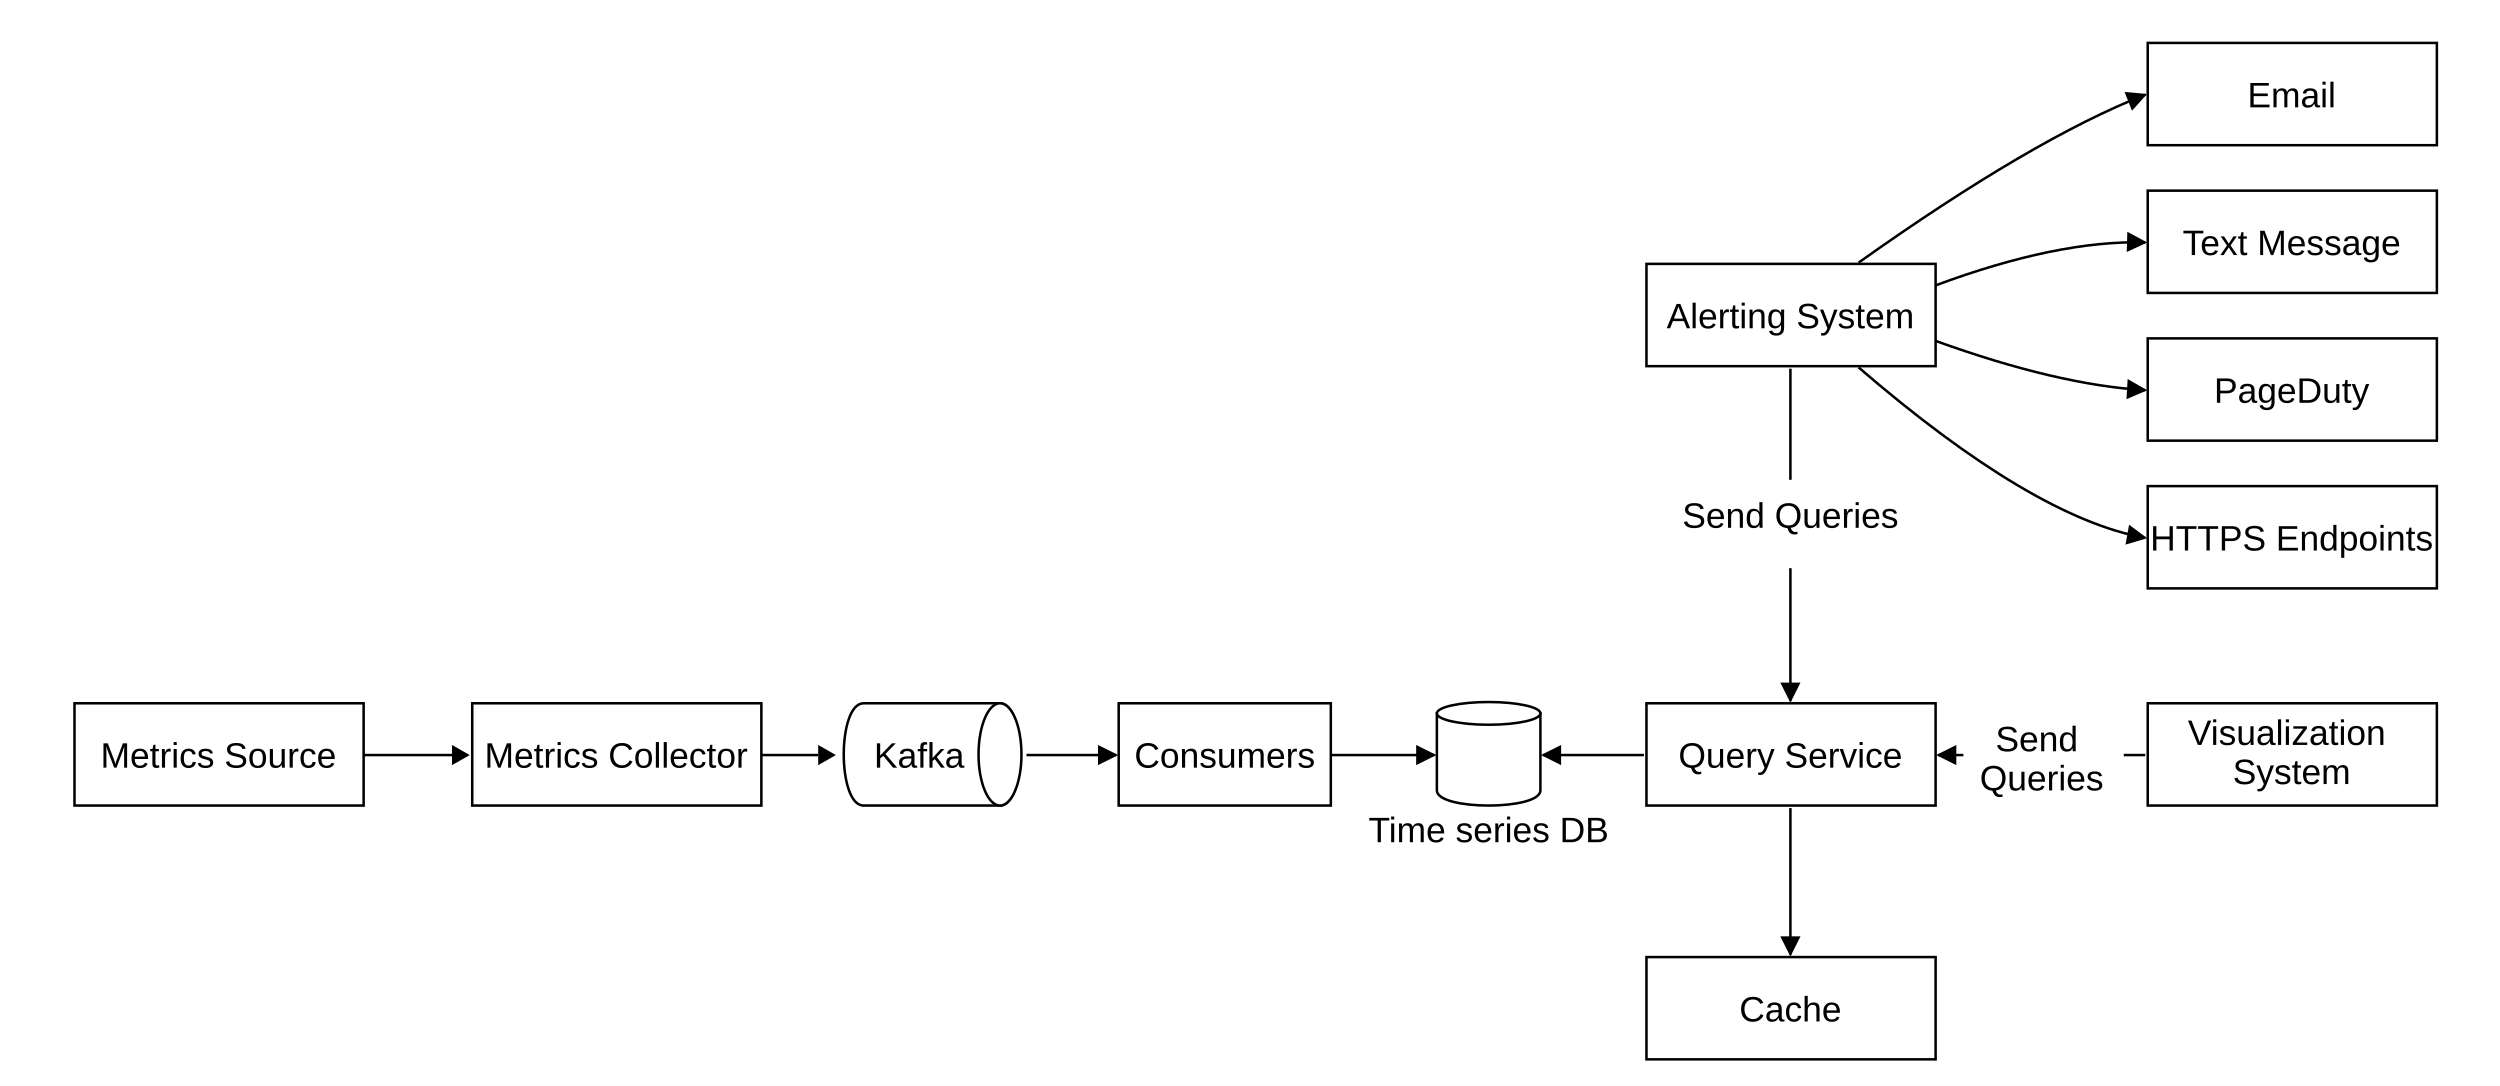
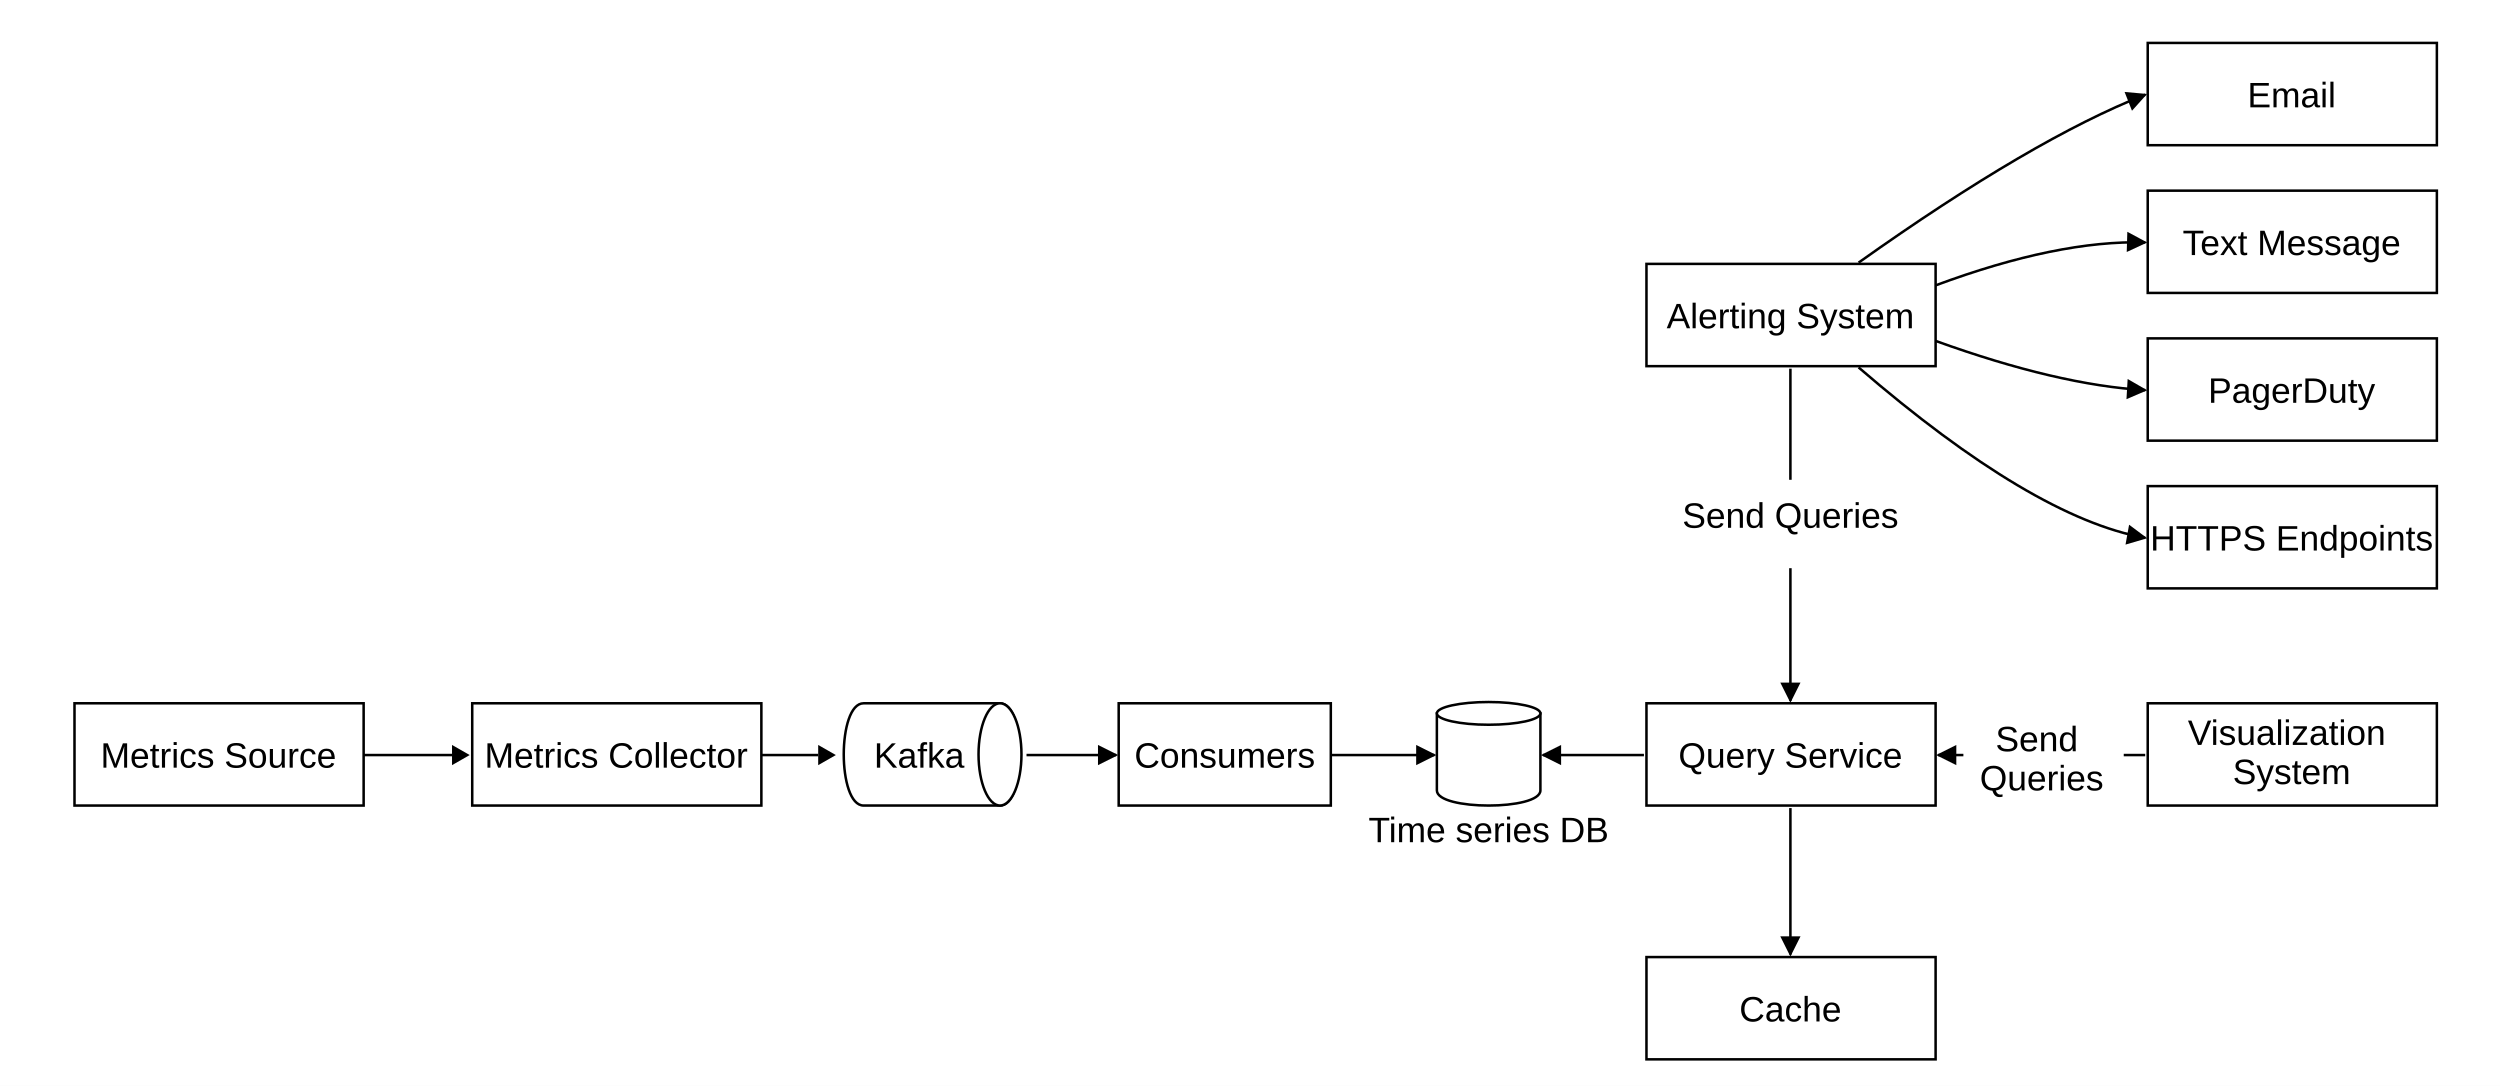
<svg xmlns="http://www.w3.org/2000/svg" width="1980" height="860" viewBox="0 0 1980 860" role="img" aria-labelledby="title desc">
  <defs>
    <marker id="arrow" viewBox="0 0 10 10" refX="9" refY="5" markerWidth="8" markerHeight="8" markerUnits="strokeWidth" orient="auto">
      <path d="M0 0 10 5 0 10Z" />
    </marker>
    <style>
      text {
        font-family: Arial, Helvetica, sans-serif;
        fill: #000
      }

      .box {
        fill: #fff;
        stroke: #000;
        stroke-width: 2
      }

      .flow {
        fill: none;
        stroke: #000;
        stroke-width: 2;
        marker-end: url(#arrow)
      }

      .t {
        font-size: 28px;
        text-anchor: middle
      }
    </style>
  </defs>
  <rect width="1980" height="860" fill="#fff" />
  <rect class="box" x="59" y="557" width="229" height="81" />
  <text class="t" x="173" y="608">Metrics Source</text>
  <rect class="box" x="374" y="557" width="229" height="81" />
  <text class="t" x="488" y="608">Metrics Collector</text>
  <path class="box" d="M684 557H792C813 557 813 638 792 638H684C663 638 663 557 684 557Z" />
  <ellipse class="box" cx="792" cy="597.5" rx="17" ry="40.5" />
  <text class="t" x="728" y="608" font-size="26">Kafka</text>
  <rect class="box" x="886" y="557" width="168" height="81" />
  <text class="t" x="970" y="608">Consumers</text>
  <path class="box" d="M1138 565V626C1138 642 1220 642 1220 626V565Z" />
  <ellipse class="box" cx="1179" cy="565" rx="41" ry="9" />
  <text class="t" x="1179" y="667">Time series DB</text>
  <path d="M288 598H358M603 598H648" fill="none" stroke="#000" stroke-width="2" />
  <path d="M372 598L358 590V606Z" />
  <path d="M662 598L648 590V606Z" />
  <path class="flow" d="M813 598H884" />
  <path class="flow" d="M1054 598H1136" />
  <rect class="box" x="1304" y="557" width="229" height="81" />
  <text class="t" x="1418" y="608">Query Service</text>
  <path class="flow" d="M1302 598H1222" />
  <rect class="box" x="1304" y="758" width="229" height="81" />
  <text class="t" x="1418" y="809">Cache</text>
  <path class="flow" d="M1418 640V756" />
  <rect class="box" x="1701" y="557" width="229" height="81" />
  <text class="t" x="1815" y="590">
    <tspan x="1815">Visualization</tspan>
    <tspan x="1815" dy="31">System</tspan>
  </text>
  <path d="M1699 598H1682" fill="none" stroke="#000" stroke-width="2" />
  <path class="flow" d="M1555 598H1535" />
  <text class="t" x="1617" y="595">
    <tspan x="1617">Send</tspan>
    <tspan x="1617" dy="31">Queries</tspan>
  </text>
  <rect class="box" x="1304" y="209" width="229" height="81" />
  <text class="t" x="1418" y="260">Alerting System</text>
  <path d="M1418 292V380" fill="none" stroke="#000" stroke-width="2" />
  <path class="flow" d="M1418 450V555" />
  <text class="t" x="1418" y="418">Send Queries</text>
  <g class="t">
    <rect class="box" x="1701" y="34" width="229" height="81" />
    <text x="1815" y="85">Email</text>
    <rect class="box" x="1701" y="151" width="229" height="81" />
    <text x="1815" y="202">Text Message</text>
    <rect class="box" x="1701" y="268" width="229" height="81" />
-     <text x="1815" y="319">PageDuty</text>
+     <text x="1815" y="319">PagerDuty</text>
    <rect class="box" x="1701" y="385" width="229" height="81" />
    <text x="1815" y="436">HTTPS Endpoints</text>
  </g>
  <path class="flow" d="M1472 208Q1610 110 1699 75" />
  <path class="flow" d="M1533 226Q1630 190 1699 192" />
  <path class="flow" d="M1533 270Q1630 305 1699 309" />
  <path class="flow" d="M1472 291Q1610 410 1699 426" />
</svg>
